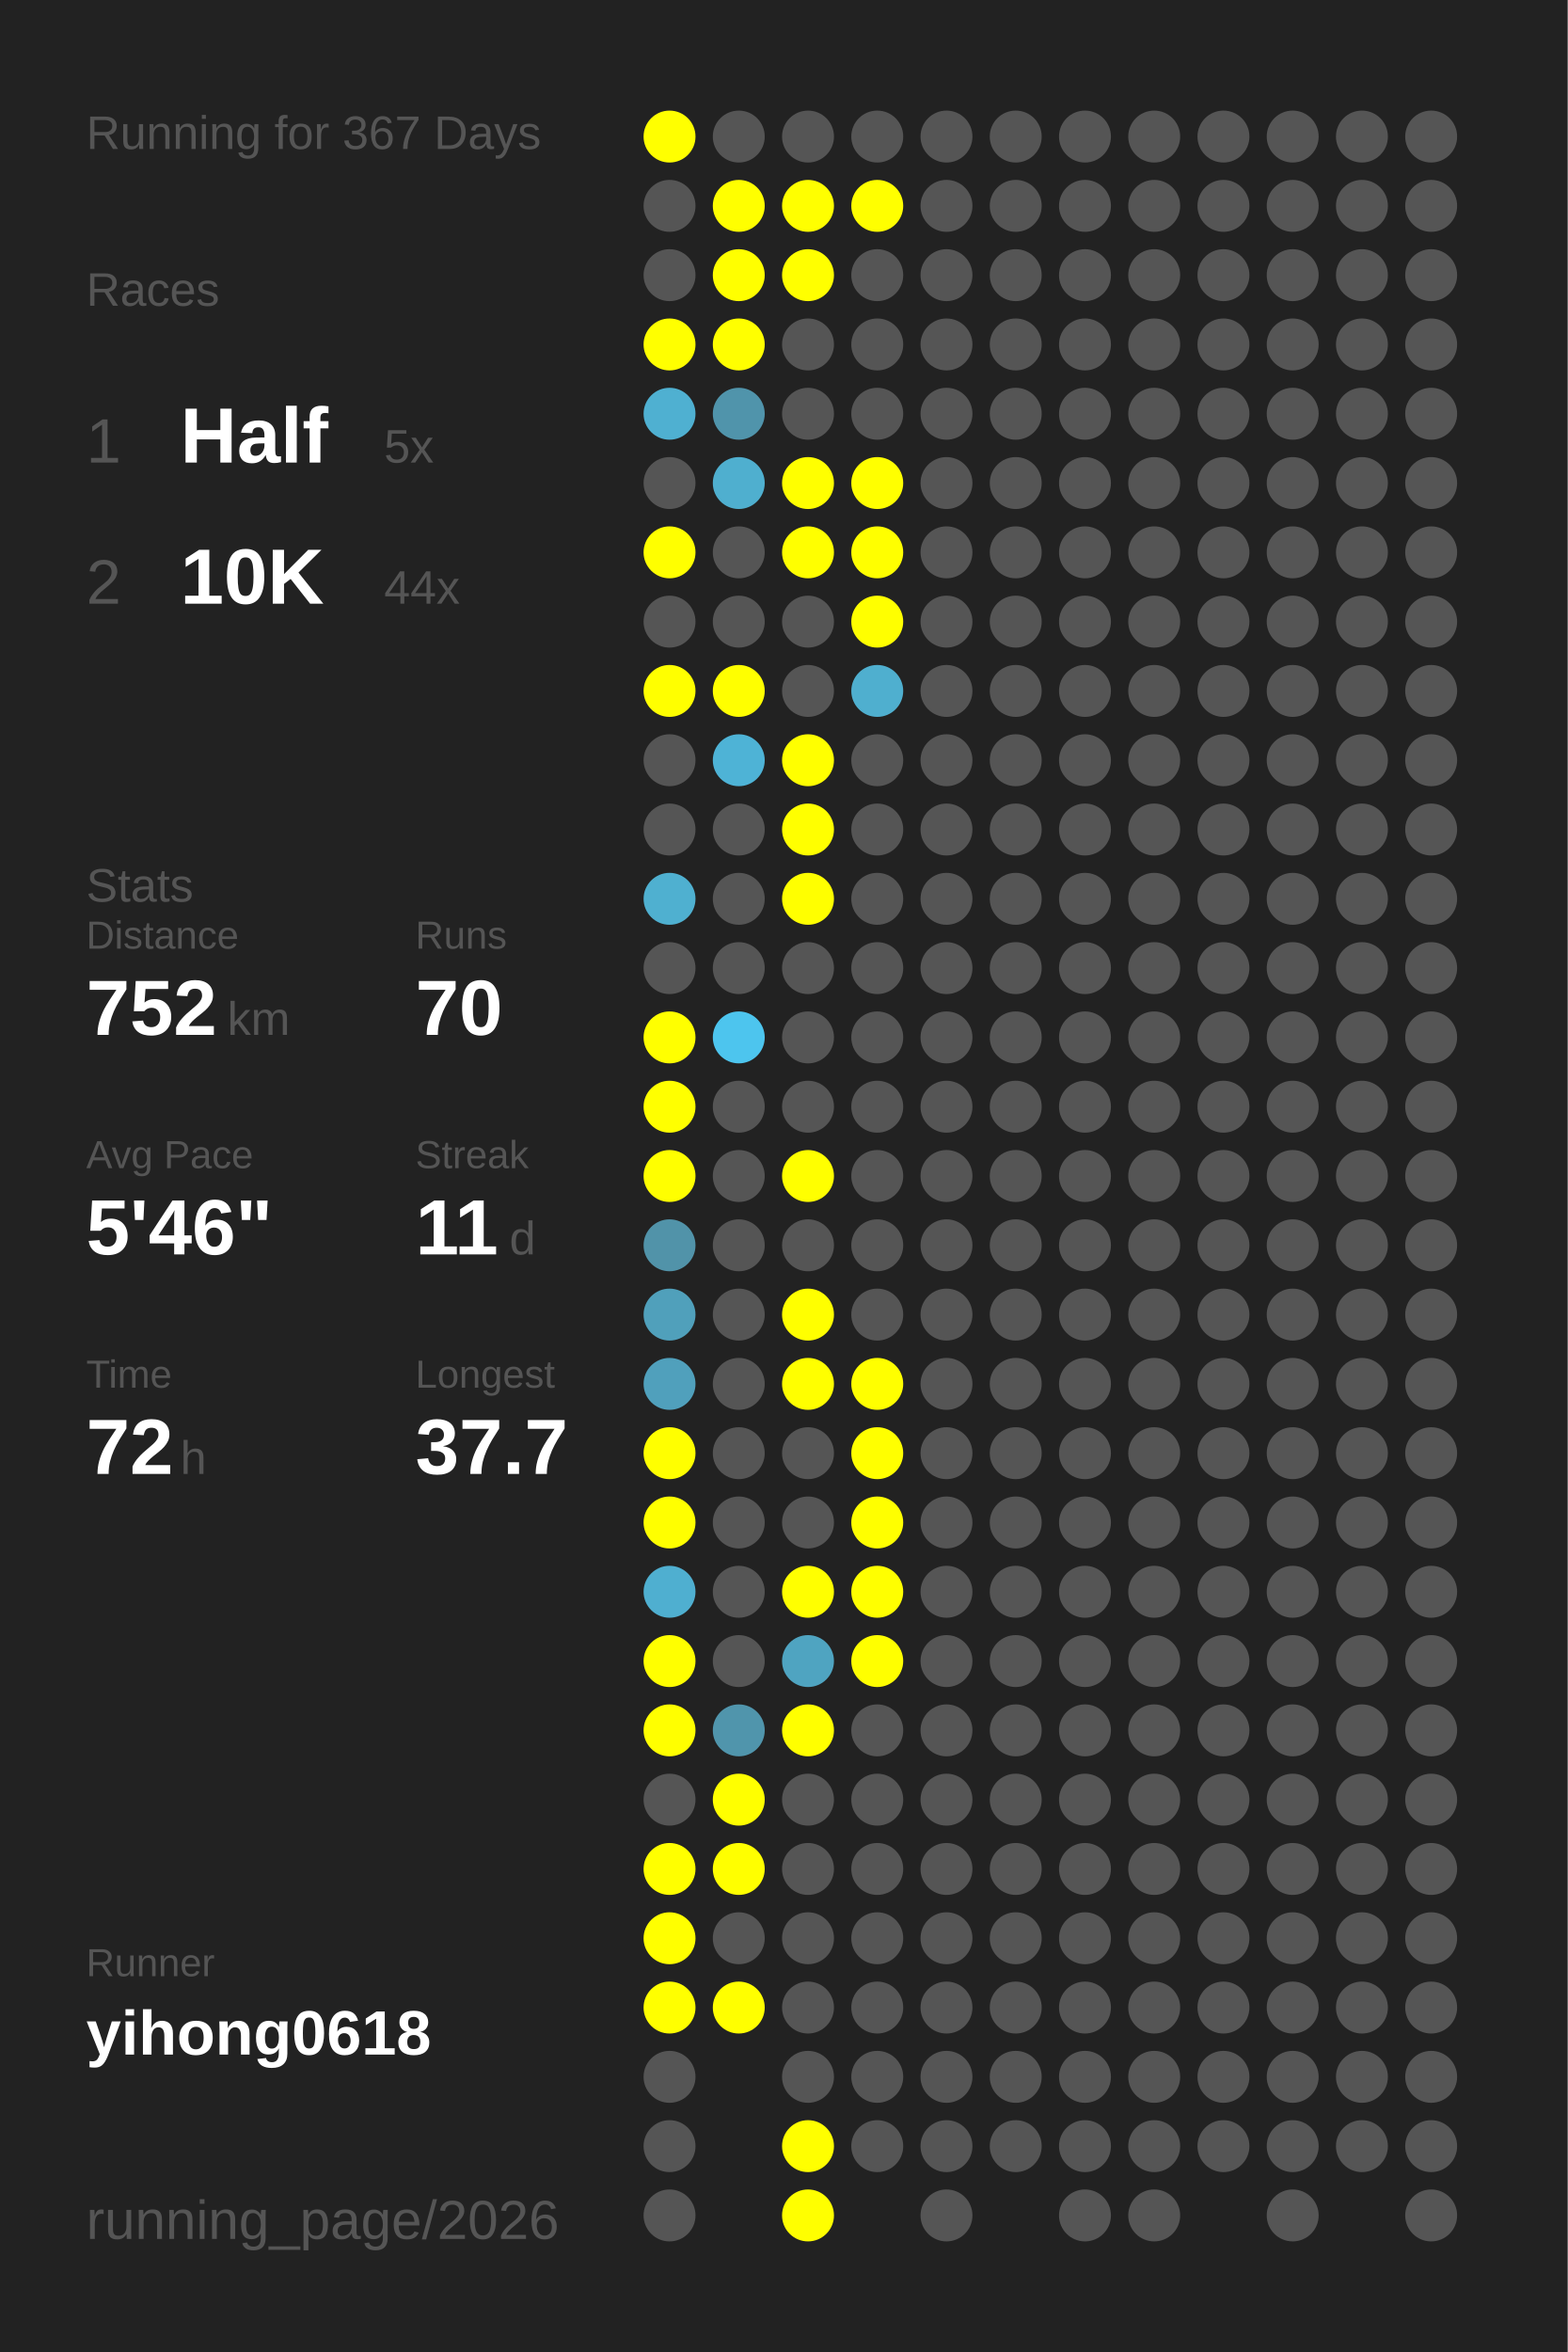
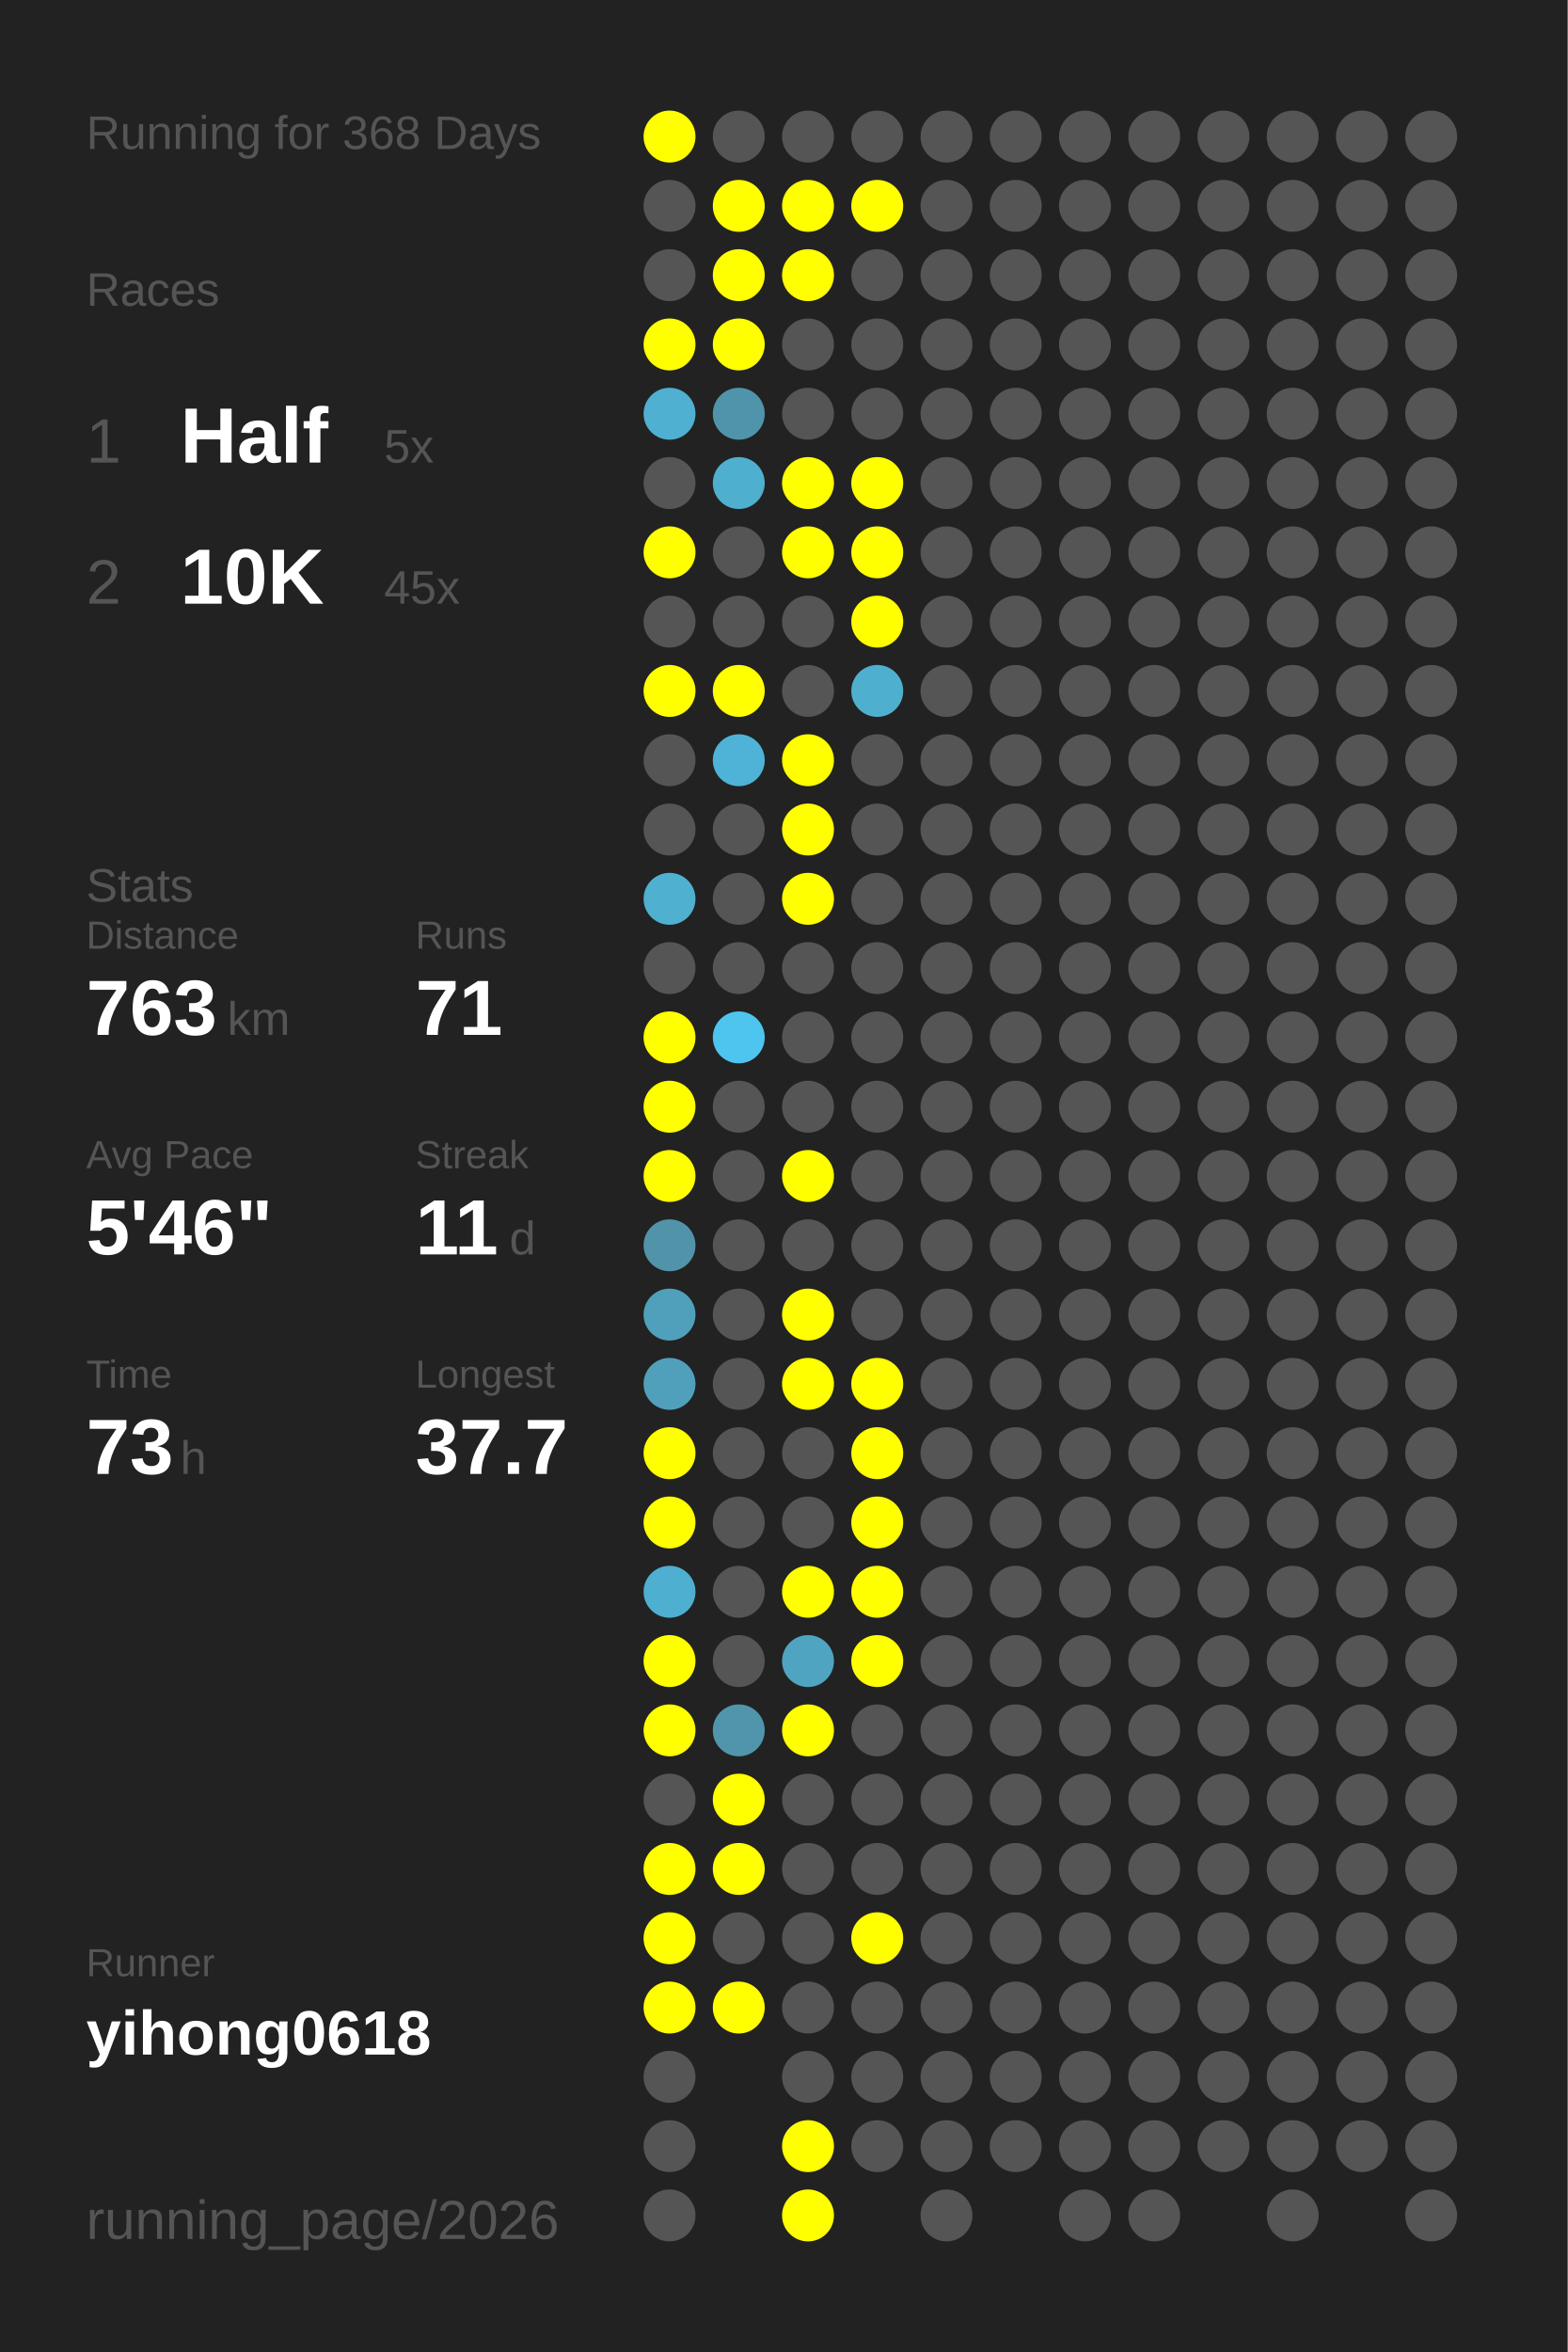
<svg xmlns="http://www.w3.org/2000/svg" baseProfile="full" height="300mm" version="1.1" viewBox="0,0,200,300" width="200mm">
  <defs />
  <rect fill="#222222" height="300" width="200" x="0" y="0" />
-   <text fill="#555555" style="font-size:6px; font-family:Arial;" x="11" y="19">Running for 367 Days</text>
+   <text fill="#555555" style="font-size:6px; font-family:Arial;" x="11" y="19">Running for 368 Days</text>
  <text fill="#555555" style="font-size:6px; font-family:Arial;" x="11" y="39">Races</text>
  <text fill="#555555" style="font-size:8px; font-family:Arial;" x="11" y="59">1</text>
  <text fill="#FFFFFF" style="font-size:10px; font-family:Arial; font-weight:bold;" x="23" y="59">Half</text>
  <text fill="#555555" style="font-size:6px; font-family:Arial;" x="49" y="59">5x</text>
  <text fill="#555555" style="font-size:8px; font-family:Arial;" x="11" y="77">2</text>
  <text fill="#FFFFFF" style="font-size:10px; font-family:Arial; font-weight:bold;" x="23" y="77">10K</text>
-   <text fill="#555555" style="font-size:6px; font-family:Arial;" x="49" y="77">44x</text>
+   <text fill="#555555" style="font-size:6px; font-family:Arial;" x="49" y="77">45x</text>
  <text fill="#555555" style="font-size:6px; font-family:Arial;" x="11" y="115">Stats</text>
  <text fill="#555555" style="font-size:5px; font-family:Arial;" x="11" y="121">Distance</text>
-   <text fill="#FFFFFF" style="font-size:10px; font-family:Arial; font-weight:bold;" x="11" y="132">752</text>
+   <text fill="#FFFFFF" style="font-size:10px; font-family:Arial; font-weight:bold;" x="11" y="132">763</text>
  <text fill="#555555" style="font-size:6px; font-family:Arial;" x="29" y="132">km</text>
  <text fill="#555555" style="font-size:5px; font-family:Arial;" x="53" y="121">Runs</text>
-   <text fill="#FFFFFF" style="font-size:10px; font-family:Arial; font-weight:bold;" x="53" y="132">70</text>
+   <text fill="#FFFFFF" style="font-size:10px; font-family:Arial; font-weight:bold;" x="53" y="132">71</text>
  <text fill="#555555" style="font-size:5px; font-family:Arial;" x="11" y="149">Avg Pace</text>
  <text fill="#FFFFFF" style="font-size:10px; font-family:Arial; font-weight:bold;" x="11" y="160">5'46"</text>
  <text fill="#555555" style="font-size:5px; font-family:Arial;" x="53" y="149">Streak</text>
  <text fill="#FFFFFF" style="font-size:10px; font-family:Arial; font-weight:bold;" x="53" y="160">11</text>
  <text fill="#555555" style="font-size:6px; font-family:Arial;" x="65" y="160">d</text>
  <text fill="#555555" style="font-size:5px; font-family:Arial;" x="11" y="177">Time</text>
-   <text fill="#FFFFFF" style="font-size:10px; font-family:Arial; font-weight:bold;" x="11" y="188">72</text>
+   <text fill="#FFFFFF" style="font-size:10px; font-family:Arial; font-weight:bold;" x="11" y="188">73</text>
  <text fill="#555555" style="font-size:6px; font-family:Arial;" x="23" y="188">h</text>
  <text fill="#555555" style="font-size:5px; font-family:Arial;" x="53" y="177">Longest</text>
  <text fill="#FFFFFF" style="font-size:10px; font-family:Arial; font-weight:bold;" x="53" y="188">37.7</text>
  <text fill="#555555" style="font-size:5px; font-family:Arial;" x="11" y="252.065">Runner</text>
  <text fill="#FFFFFF" style="font-size:8px; font-family:Arial; font-weight:bold;" x="11" y="262.065">yihong0618</text>
  <text fill="#555555" style="font-size:7px; font-family:Arial;" x="11" y="285.581">running_page/2026</text>
  <circle cx="85.417" cy="17.419" fill="#FFFF00" r="3.312" />
  <circle cx="85.417" cy="26.258" fill="#555555" r="3.312" />
  <circle cx="85.417" cy="35.097" fill="#555555" r="3.312" />
  <circle cx="85.417" cy="43.935" fill="#FFFF00" r="3.312" />
  <circle cx="85.417" cy="52.774" fill="#4fb0d1" r="3.312" />
  <circle cx="85.417" cy="61.613" fill="#555555" r="3.312" />
  <circle cx="85.417" cy="70.452" fill="#FFFF00" r="3.312" />
  <circle cx="85.417" cy="79.29" fill="#555555" r="3.312" />
  <circle cx="85.417" cy="88.129" fill="#FFFF00" r="3.312" />
  <circle cx="85.417" cy="96.968" fill="#555555" r="3.312" />
  <circle cx="85.417" cy="105.806" fill="#555555" r="3.312" />
  <circle cx="85.417" cy="114.645" fill="#4fb0d0" r="3.312" />
  <circle cx="85.417" cy="123.484" fill="#555555" r="3.312" />
  <circle cx="85.417" cy="132.323" fill="#FFFF00" r="3.312" />
  <circle cx="85.417" cy="141.161" fill="#FFFF00" r="3.312" />
  <circle cx="85.417" cy="150" fill="#FFFF00" r="3.312" />
  <circle cx="85.417" cy="158.839" fill="#5193a9" r="3.312" />
  <circle cx="85.417" cy="167.677" fill="#50a0bb" r="3.312" />
  <circle cx="85.417" cy="176.516" fill="#50a0bc" r="3.312" />
  <circle cx="85.417" cy="185.355" fill="#FFFF00" r="3.312" />
  <circle cx="85.417" cy="194.194" fill="#FFFF00" r="3.312" />
  <circle cx="85.417" cy="203.032" fill="#4fafd0" r="3.312" />
  <circle cx="85.417" cy="211.871" fill="#FFFF00" r="3.312" />
  <circle cx="85.417" cy="220.71" fill="#FFFF00" r="3.312" />
  <circle cx="85.417" cy="229.548" fill="#555555" r="3.312" />
  <circle cx="85.417" cy="238.387" fill="#FFFF00" r="3.312" />
  <circle cx="85.417" cy="247.226" fill="#FFFF00" r="3.312" />
  <circle cx="85.417" cy="256.065" fill="#FFFF00" r="3.312" />
  <circle cx="85.417" cy="264.903" fill="#555555" r="3.312" />
  <circle cx="85.417" cy="273.742" fill="#555555" r="3.312" />
  <circle cx="85.417" cy="282.581" fill="#555555" r="3.312" />
  <circle cx="94.25" cy="17.419" fill="#555555" r="3.312" />
  <circle cx="94.25" cy="26.258" fill="#FFFF00" r="3.312" />
  <circle cx="94.25" cy="35.097" fill="#FFFF00" r="3.312" />
  <circle cx="94.25" cy="43.935" fill="#FFFF00" r="3.312" />
  <circle cx="94.25" cy="52.774" fill="#5094ab" r="3.312" />
  <circle cx="94.25" cy="61.613" fill="#4fafcf" r="3.312" />
  <circle cx="94.25" cy="70.452" fill="#555555" r="3.312" />
  <circle cx="94.25" cy="79.29" fill="#555555" r="3.312" />
  <circle cx="94.25" cy="88.129" fill="#FFFF00" r="3.312" />
  <circle cx="94.25" cy="96.968" fill="#4eb3d6" r="3.312" />
  <circle cx="94.25" cy="105.806" fill="#555555" r="3.312" />
  <circle cx="94.25" cy="114.645" fill="#555555" r="3.312" />
  <circle cx="94.25" cy="123.484" fill="#555555" r="3.312" />
  <circle cx="94.25" cy="132.323" fill="#4dc5ee" r="3.312" />
  <circle cx="94.25" cy="141.161" fill="#555555" r="3.312" />
  <circle cx="94.25" cy="150" fill="#555555" r="3.312" />
  <circle cx="94.25" cy="158.839" fill="#555555" r="3.312" />
  <circle cx="94.25" cy="167.677" fill="#555555" r="3.312" />
  <circle cx="94.25" cy="176.516" fill="#555555" r="3.312" />
  <circle cx="94.25" cy="185.355" fill="#555555" r="3.312" />
  <circle cx="94.25" cy="194.194" fill="#555555" r="3.312" />
  <circle cx="94.25" cy="203.032" fill="#555555" r="3.312" />
  <circle cx="94.25" cy="211.871" fill="#555555" r="3.312" />
  <circle cx="94.25" cy="220.71" fill="#5095ac" r="3.312" />
  <circle cx="94.25" cy="229.548" fill="#FFFF00" r="3.312" />
  <circle cx="94.25" cy="238.387" fill="#FFFF00" r="3.312" />
  <circle cx="94.25" cy="247.226" fill="#555555" r="3.312" />
  <circle cx="94.25" cy="256.065" fill="#FFFF00" r="3.312" />
  <circle cx="103.083" cy="17.419" fill="#555555" r="3.312" />
  <circle cx="103.083" cy="26.258" fill="#FFFF00" r="3.312" />
  <circle cx="103.083" cy="35.097" fill="#FFFF00" r="3.312" />
  <circle cx="103.083" cy="43.935" fill="#555555" r="3.312" />
  <circle cx="103.083" cy="52.774" fill="#555555" r="3.312" />
  <circle cx="103.083" cy="61.613" fill="#FFFF00" r="3.312" />
  <circle cx="103.083" cy="70.452" fill="#FFFF00" r="3.312" />
  <circle cx="103.083" cy="79.29" fill="#555555" r="3.312" />
  <circle cx="103.083" cy="88.129" fill="#555555" r="3.312" />
  <circle cx="103.083" cy="96.968" fill="#FFFF00" r="3.312" />
  <circle cx="103.083" cy="105.806" fill="#FFFF00" r="3.312" />
  <circle cx="103.083" cy="114.645" fill="#FFFF00" r="3.312" />
  <circle cx="103.083" cy="123.484" fill="#555555" r="3.312" />
  <circle cx="103.083" cy="132.323" fill="#555555" r="3.312" />
  <circle cx="103.083" cy="141.161" fill="#555555" r="3.312" />
  <circle cx="103.083" cy="150" fill="#FFFF00" r="3.312" />
  <circle cx="103.083" cy="158.839" fill="#555555" r="3.312" />
  <circle cx="103.083" cy="167.677" fill="#FFFF00" r="3.312" />
  <circle cx="103.083" cy="176.516" fill="#FFFF00" r="3.312" />
  <circle cx="103.083" cy="185.355" fill="#555555" r="3.312" />
  <circle cx="103.083" cy="194.194" fill="#555555" r="3.312" />
  <circle cx="103.083" cy="203.032" fill="#FFFF00" r="3.312" />
  <circle cx="103.083" cy="211.871" fill="#4fa4c1" r="3.312" />
  <circle cx="103.083" cy="220.71" fill="#FFFF00" r="3.312" />
  <circle cx="103.083" cy="229.548" fill="#555555" r="3.312" />
  <circle cx="103.083" cy="238.387" fill="#555555" r="3.312" />
  <circle cx="103.083" cy="247.226" fill="#555555" r="3.312" />
  <circle cx="103.083" cy="256.065" fill="#555555" r="3.312" />
  <circle cx="103.083" cy="264.903" fill="#555555" r="3.312" />
  <circle cx="103.083" cy="273.742" fill="#FFFF00" r="3.312" />
  <circle cx="103.083" cy="282.581" fill="#FFFF00" r="3.312" />
  <circle cx="111.917" cy="17.419" fill="#555555" r="3.312" />
  <circle cx="111.917" cy="26.258" fill="#FFFF00" r="3.312" />
  <circle cx="111.917" cy="35.097" fill="#555555" r="3.312" />
  <circle cx="111.917" cy="43.935" fill="#555555" r="3.312" />
  <circle cx="111.917" cy="52.774" fill="#555555" r="3.312" />
  <circle cx="111.917" cy="61.613" fill="#FFFF00" r="3.312" />
  <circle cx="111.917" cy="70.452" fill="#FFFF00" r="3.312" />
  <circle cx="111.917" cy="79.29" fill="#FFFF00" r="3.312" />
  <circle cx="111.917" cy="88.129" fill="#4fafcf" r="3.312" />
  <circle cx="111.917" cy="96.968" fill="#555555" r="3.312" />
  <circle cx="111.917" cy="105.806" fill="#555555" r="3.312" />
  <circle cx="111.917" cy="114.645" fill="#555555" r="3.312" />
  <circle cx="111.917" cy="123.484" fill="#555555" r="3.312" />
  <circle cx="111.917" cy="132.323" fill="#555555" r="3.312" />
  <circle cx="111.917" cy="141.161" fill="#555555" r="3.312" />
  <circle cx="111.917" cy="150" fill="#555555" r="3.312" />
  <circle cx="111.917" cy="158.839" fill="#555555" r="3.312" />
  <circle cx="111.917" cy="167.677" fill="#555555" r="3.312" />
  <circle cx="111.917" cy="176.516" fill="#FFFF00" r="3.312" />
  <circle cx="111.917" cy="185.355" fill="#FFFF00" r="3.312" />
  <circle cx="111.917" cy="194.194" fill="#FFFF00" r="3.312" />
  <circle cx="111.917" cy="203.032" fill="#FFFF00" r="3.312" />
  <circle cx="111.917" cy="211.871" fill="#FFFF00" r="3.312" />
  <circle cx="111.917" cy="220.71" fill="#555555" r="3.312" />
  <circle cx="111.917" cy="229.548" fill="#555555" r="3.312" />
  <circle cx="111.917" cy="238.387" fill="#555555" r="3.312" />
-   <circle cx="111.917" cy="247.226" fill="#555555" r="3.312" />
+   <circle cx="111.917" cy="247.226" fill="#FFFF00" r="3.312" />
  <circle cx="111.917" cy="256.065" fill="#555555" r="3.312" />
  <circle cx="111.917" cy="264.903" fill="#555555" r="3.312" />
  <circle cx="111.917" cy="273.742" fill="#555555" r="3.312" />
  <circle cx="120.75" cy="17.419" fill="#555555" r="3.312" />
  <circle cx="120.75" cy="26.258" fill="#555555" r="3.312" />
  <circle cx="120.75" cy="35.097" fill="#555555" r="3.312" />
  <circle cx="120.75" cy="43.935" fill="#555555" r="3.312" />
  <circle cx="120.75" cy="52.774" fill="#555555" r="3.312" />
  <circle cx="120.75" cy="61.613" fill="#555555" r="3.312" />
  <circle cx="120.75" cy="70.452" fill="#555555" r="3.312" />
  <circle cx="120.75" cy="79.29" fill="#555555" r="3.312" />
  <circle cx="120.75" cy="88.129" fill="#555555" r="3.312" />
  <circle cx="120.75" cy="96.968" fill="#555555" r="3.312" />
  <circle cx="120.75" cy="105.806" fill="#555555" r="3.312" />
  <circle cx="120.75" cy="114.645" fill="#555555" r="3.312" />
  <circle cx="120.75" cy="123.484" fill="#555555" r="3.312" />
  <circle cx="120.75" cy="132.323" fill="#555555" r="3.312" />
  <circle cx="120.75" cy="141.161" fill="#555555" r="3.312" />
  <circle cx="120.75" cy="150" fill="#555555" r="3.312" />
  <circle cx="120.75" cy="158.839" fill="#555555" r="3.312" />
  <circle cx="120.75" cy="167.677" fill="#555555" r="3.312" />
  <circle cx="120.75" cy="176.516" fill="#555555" r="3.312" />
  <circle cx="120.75" cy="185.355" fill="#555555" r="3.312" />
  <circle cx="120.75" cy="194.194" fill="#555555" r="3.312" />
  <circle cx="120.75" cy="203.032" fill="#555555" r="3.312" />
  <circle cx="120.75" cy="211.871" fill="#555555" r="3.312" />
  <circle cx="120.75" cy="220.71" fill="#555555" r="3.312" />
  <circle cx="120.75" cy="229.548" fill="#555555" r="3.312" />
  <circle cx="120.75" cy="238.387" fill="#555555" r="3.312" />
  <circle cx="120.75" cy="247.226" fill="#555555" r="3.312" />
  <circle cx="120.75" cy="256.065" fill="#555555" r="3.312" />
  <circle cx="120.75" cy="264.903" fill="#555555" r="3.312" />
  <circle cx="120.75" cy="273.742" fill="#555555" r="3.312" />
  <circle cx="120.75" cy="282.581" fill="#555555" r="3.312" />
  <circle cx="129.583" cy="17.419" fill="#555555" r="3.312" />
  <circle cx="129.583" cy="26.258" fill="#555555" r="3.312" />
  <circle cx="129.583" cy="35.097" fill="#555555" r="3.312" />
  <circle cx="129.583" cy="43.935" fill="#555555" r="3.312" />
  <circle cx="129.583" cy="52.774" fill="#555555" r="3.312" />
  <circle cx="129.583" cy="61.613" fill="#555555" r="3.312" />
  <circle cx="129.583" cy="70.452" fill="#555555" r="3.312" />
  <circle cx="129.583" cy="79.29" fill="#555555" r="3.312" />
  <circle cx="129.583" cy="88.129" fill="#555555" r="3.312" />
  <circle cx="129.583" cy="96.968" fill="#555555" r="3.312" />
  <circle cx="129.583" cy="105.806" fill="#555555" r="3.312" />
  <circle cx="129.583" cy="114.645" fill="#555555" r="3.312" />
  <circle cx="129.583" cy="123.484" fill="#555555" r="3.312" />
  <circle cx="129.583" cy="132.323" fill="#555555" r="3.312" />
  <circle cx="129.583" cy="141.161" fill="#555555" r="3.312" />
  <circle cx="129.583" cy="150" fill="#555555" r="3.312" />
  <circle cx="129.583" cy="158.839" fill="#555555" r="3.312" />
  <circle cx="129.583" cy="167.677" fill="#555555" r="3.312" />
  <circle cx="129.583" cy="176.516" fill="#555555" r="3.312" />
  <circle cx="129.583" cy="185.355" fill="#555555" r="3.312" />
  <circle cx="129.583" cy="194.194" fill="#555555" r="3.312" />
  <circle cx="129.583" cy="203.032" fill="#555555" r="3.312" />
  <circle cx="129.583" cy="211.871" fill="#555555" r="3.312" />
  <circle cx="129.583" cy="220.71" fill="#555555" r="3.312" />
  <circle cx="129.583" cy="229.548" fill="#555555" r="3.312" />
  <circle cx="129.583" cy="238.387" fill="#555555" r="3.312" />
  <circle cx="129.583" cy="247.226" fill="#555555" r="3.312" />
  <circle cx="129.583" cy="256.065" fill="#555555" r="3.312" />
  <circle cx="129.583" cy="264.903" fill="#555555" r="3.312" />
  <circle cx="129.583" cy="273.742" fill="#555555" r="3.312" />
  <circle cx="138.417" cy="17.419" fill="#555555" r="3.312" />
  <circle cx="138.417" cy="26.258" fill="#555555" r="3.312" />
  <circle cx="138.417" cy="35.097" fill="#555555" r="3.312" />
  <circle cx="138.417" cy="43.935" fill="#555555" r="3.312" />
  <circle cx="138.417" cy="52.774" fill="#555555" r="3.312" />
  <circle cx="138.417" cy="61.613" fill="#555555" r="3.312" />
  <circle cx="138.417" cy="70.452" fill="#555555" r="3.312" />
  <circle cx="138.417" cy="79.29" fill="#555555" r="3.312" />
  <circle cx="138.417" cy="88.129" fill="#555555" r="3.312" />
  <circle cx="138.417" cy="96.968" fill="#555555" r="3.312" />
  <circle cx="138.417" cy="105.806" fill="#555555" r="3.312" />
  <circle cx="138.417" cy="114.645" fill="#555555" r="3.312" />
  <circle cx="138.417" cy="123.484" fill="#555555" r="3.312" />
  <circle cx="138.417" cy="132.323" fill="#555555" r="3.312" />
  <circle cx="138.417" cy="141.161" fill="#555555" r="3.312" />
  <circle cx="138.417" cy="150" fill="#555555" r="3.312" />
  <circle cx="138.417" cy="158.839" fill="#555555" r="3.312" />
  <circle cx="138.417" cy="167.677" fill="#555555" r="3.312" />
  <circle cx="138.417" cy="176.516" fill="#555555" r="3.312" />
  <circle cx="138.417" cy="185.355" fill="#555555" r="3.312" />
  <circle cx="138.417" cy="194.194" fill="#555555" r="3.312" />
  <circle cx="138.417" cy="203.032" fill="#555555" r="3.312" />
  <circle cx="138.417" cy="211.871" fill="#555555" r="3.312" />
  <circle cx="138.417" cy="220.71" fill="#555555" r="3.312" />
  <circle cx="138.417" cy="229.548" fill="#555555" r="3.312" />
  <circle cx="138.417" cy="238.387" fill="#555555" r="3.312" />
  <circle cx="138.417" cy="247.226" fill="#555555" r="3.312" />
  <circle cx="138.417" cy="256.065" fill="#555555" r="3.312" />
  <circle cx="138.417" cy="264.903" fill="#555555" r="3.312" />
  <circle cx="138.417" cy="273.742" fill="#555555" r="3.312" />
  <circle cx="138.417" cy="282.581" fill="#555555" r="3.312" />
  <circle cx="147.25" cy="17.419" fill="#555555" r="3.312" />
  <circle cx="147.25" cy="26.258" fill="#555555" r="3.312" />
  <circle cx="147.25" cy="35.097" fill="#555555" r="3.312" />
  <circle cx="147.25" cy="43.935" fill="#555555" r="3.312" />
  <circle cx="147.25" cy="52.774" fill="#555555" r="3.312" />
  <circle cx="147.25" cy="61.613" fill="#555555" r="3.312" />
  <circle cx="147.25" cy="70.452" fill="#555555" r="3.312" />
  <circle cx="147.25" cy="79.29" fill="#555555" r="3.312" />
  <circle cx="147.25" cy="88.129" fill="#555555" r="3.312" />
  <circle cx="147.25" cy="96.968" fill="#555555" r="3.312" />
  <circle cx="147.25" cy="105.806" fill="#555555" r="3.312" />
  <circle cx="147.25" cy="114.645" fill="#555555" r="3.312" />
  <circle cx="147.25" cy="123.484" fill="#555555" r="3.312" />
  <circle cx="147.25" cy="132.323" fill="#555555" r="3.312" />
  <circle cx="147.25" cy="141.161" fill="#555555" r="3.312" />
  <circle cx="147.25" cy="150" fill="#555555" r="3.312" />
  <circle cx="147.25" cy="158.839" fill="#555555" r="3.312" />
  <circle cx="147.25" cy="167.677" fill="#555555" r="3.312" />
  <circle cx="147.25" cy="176.516" fill="#555555" r="3.312" />
  <circle cx="147.25" cy="185.355" fill="#555555" r="3.312" />
  <circle cx="147.25" cy="194.194" fill="#555555" r="3.312" />
  <circle cx="147.25" cy="203.032" fill="#555555" r="3.312" />
  <circle cx="147.25" cy="211.871" fill="#555555" r="3.312" />
  <circle cx="147.25" cy="220.71" fill="#555555" r="3.312" />
  <circle cx="147.25" cy="229.548" fill="#555555" r="3.312" />
  <circle cx="147.25" cy="238.387" fill="#555555" r="3.312" />
  <circle cx="147.25" cy="247.226" fill="#555555" r="3.312" />
  <circle cx="147.25" cy="256.065" fill="#555555" r="3.312" />
  <circle cx="147.25" cy="264.903" fill="#555555" r="3.312" />
  <circle cx="147.25" cy="273.742" fill="#555555" r="3.312" />
  <circle cx="147.25" cy="282.581" fill="#555555" r="3.312" />
  <circle cx="156.083" cy="17.419" fill="#555555" r="3.312" />
  <circle cx="156.083" cy="26.258" fill="#555555" r="3.312" />
  <circle cx="156.083" cy="35.097" fill="#555555" r="3.312" />
  <circle cx="156.083" cy="43.935" fill="#555555" r="3.312" />
  <circle cx="156.083" cy="52.774" fill="#555555" r="3.312" />
  <circle cx="156.083" cy="61.613" fill="#555555" r="3.312" />
  <circle cx="156.083" cy="70.452" fill="#555555" r="3.312" />
  <circle cx="156.083" cy="79.29" fill="#555555" r="3.312" />
  <circle cx="156.083" cy="88.129" fill="#555555" r="3.312" />
  <circle cx="156.083" cy="96.968" fill="#555555" r="3.312" />
  <circle cx="156.083" cy="105.806" fill="#555555" r="3.312" />
  <circle cx="156.083" cy="114.645" fill="#555555" r="3.312" />
  <circle cx="156.083" cy="123.484" fill="#555555" r="3.312" />
  <circle cx="156.083" cy="132.323" fill="#555555" r="3.312" />
  <circle cx="156.083" cy="141.161" fill="#555555" r="3.312" />
  <circle cx="156.083" cy="150" fill="#555555" r="3.312" />
  <circle cx="156.083" cy="158.839" fill="#555555" r="3.312" />
  <circle cx="156.083" cy="167.677" fill="#555555" r="3.312" />
  <circle cx="156.083" cy="176.516" fill="#555555" r="3.312" />
  <circle cx="156.083" cy="185.355" fill="#555555" r="3.312" />
  <circle cx="156.083" cy="194.194" fill="#555555" r="3.312" />
  <circle cx="156.083" cy="203.032" fill="#555555" r="3.312" />
  <circle cx="156.083" cy="211.871" fill="#555555" r="3.312" />
  <circle cx="156.083" cy="220.71" fill="#555555" r="3.312" />
  <circle cx="156.083" cy="229.548" fill="#555555" r="3.312" />
  <circle cx="156.083" cy="238.387" fill="#555555" r="3.312" />
  <circle cx="156.083" cy="247.226" fill="#555555" r="3.312" />
  <circle cx="156.083" cy="256.065" fill="#555555" r="3.312" />
  <circle cx="156.083" cy="264.903" fill="#555555" r="3.312" />
  <circle cx="156.083" cy="273.742" fill="#555555" r="3.312" />
  <circle cx="164.917" cy="17.419" fill="#555555" r="3.312" />
  <circle cx="164.917" cy="26.258" fill="#555555" r="3.312" />
  <circle cx="164.917" cy="35.097" fill="#555555" r="3.312" />
  <circle cx="164.917" cy="43.935" fill="#555555" r="3.312" />
  <circle cx="164.917" cy="52.774" fill="#555555" r="3.312" />
  <circle cx="164.917" cy="61.613" fill="#555555" r="3.312" />
  <circle cx="164.917" cy="70.452" fill="#555555" r="3.312" />
  <circle cx="164.917" cy="79.29" fill="#555555" r="3.312" />
  <circle cx="164.917" cy="88.129" fill="#555555" r="3.312" />
  <circle cx="164.917" cy="96.968" fill="#555555" r="3.312" />
  <circle cx="164.917" cy="105.806" fill="#555555" r="3.312" />
  <circle cx="164.917" cy="114.645" fill="#555555" r="3.312" />
  <circle cx="164.917" cy="123.484" fill="#555555" r="3.312" />
  <circle cx="164.917" cy="132.323" fill="#555555" r="3.312" />
  <circle cx="164.917" cy="141.161" fill="#555555" r="3.312" />
  <circle cx="164.917" cy="150" fill="#555555" r="3.312" />
  <circle cx="164.917" cy="158.839" fill="#555555" r="3.312" />
  <circle cx="164.917" cy="167.677" fill="#555555" r="3.312" />
  <circle cx="164.917" cy="176.516" fill="#555555" r="3.312" />
  <circle cx="164.917" cy="185.355" fill="#555555" r="3.312" />
  <circle cx="164.917" cy="194.194" fill="#555555" r="3.312" />
  <circle cx="164.917" cy="203.032" fill="#555555" r="3.312" />
  <circle cx="164.917" cy="211.871" fill="#555555" r="3.312" />
  <circle cx="164.917" cy="220.71" fill="#555555" r="3.312" />
  <circle cx="164.917" cy="229.548" fill="#555555" r="3.312" />
  <circle cx="164.917" cy="238.387" fill="#555555" r="3.312" />
  <circle cx="164.917" cy="247.226" fill="#555555" r="3.312" />
  <circle cx="164.917" cy="256.065" fill="#555555" r="3.312" />
  <circle cx="164.917" cy="264.903" fill="#555555" r="3.312" />
  <circle cx="164.917" cy="273.742" fill="#555555" r="3.312" />
  <circle cx="164.917" cy="282.581" fill="#555555" r="3.312" />
  <circle cx="173.75" cy="17.419" fill="#555555" r="3.312" />
  <circle cx="173.75" cy="26.258" fill="#555555" r="3.312" />
  <circle cx="173.75" cy="35.097" fill="#555555" r="3.312" />
  <circle cx="173.75" cy="43.935" fill="#555555" r="3.312" />
  <circle cx="173.75" cy="52.774" fill="#555555" r="3.312" />
  <circle cx="173.75" cy="61.613" fill="#555555" r="3.312" />
  <circle cx="173.75" cy="70.452" fill="#555555" r="3.312" />
  <circle cx="173.75" cy="79.29" fill="#555555" r="3.312" />
  <circle cx="173.75" cy="88.129" fill="#555555" r="3.312" />
  <circle cx="173.75" cy="96.968" fill="#555555" r="3.312" />
  <circle cx="173.75" cy="105.806" fill="#555555" r="3.312" />
  <circle cx="173.75" cy="114.645" fill="#555555" r="3.312" />
  <circle cx="173.75" cy="123.484" fill="#555555" r="3.312" />
  <circle cx="173.75" cy="132.323" fill="#555555" r="3.312" />
  <circle cx="173.75" cy="141.161" fill="#555555" r="3.312" />
  <circle cx="173.75" cy="150" fill="#555555" r="3.312" />
  <circle cx="173.75" cy="158.839" fill="#555555" r="3.312" />
  <circle cx="173.75" cy="167.677" fill="#555555" r="3.312" />
  <circle cx="173.75" cy="176.516" fill="#555555" r="3.312" />
  <circle cx="173.75" cy="185.355" fill="#555555" r="3.312" />
  <circle cx="173.75" cy="194.194" fill="#555555" r="3.312" />
  <circle cx="173.75" cy="203.032" fill="#555555" r="3.312" />
  <circle cx="173.75" cy="211.871" fill="#555555" r="3.312" />
  <circle cx="173.75" cy="220.71" fill="#555555" r="3.312" />
  <circle cx="173.75" cy="229.548" fill="#555555" r="3.312" />
  <circle cx="173.75" cy="238.387" fill="#555555" r="3.312" />
  <circle cx="173.75" cy="247.226" fill="#555555" r="3.312" />
  <circle cx="173.75" cy="256.065" fill="#555555" r="3.312" />
  <circle cx="173.75" cy="264.903" fill="#555555" r="3.312" />
  <circle cx="173.75" cy="273.742" fill="#555555" r="3.312" />
  <circle cx="182.583" cy="17.419" fill="#555555" r="3.312" />
  <circle cx="182.583" cy="26.258" fill="#555555" r="3.312" />
  <circle cx="182.583" cy="35.097" fill="#555555" r="3.312" />
  <circle cx="182.583" cy="43.935" fill="#555555" r="3.312" />
  <circle cx="182.583" cy="52.774" fill="#555555" r="3.312" />
  <circle cx="182.583" cy="61.613" fill="#555555" r="3.312" />
  <circle cx="182.583" cy="70.452" fill="#555555" r="3.312" />
  <circle cx="182.583" cy="79.29" fill="#555555" r="3.312" />
  <circle cx="182.583" cy="88.129" fill="#555555" r="3.312" />
  <circle cx="182.583" cy="96.968" fill="#555555" r="3.312" />
  <circle cx="182.583" cy="105.806" fill="#555555" r="3.312" />
  <circle cx="182.583" cy="114.645" fill="#555555" r="3.312" />
  <circle cx="182.583" cy="123.484" fill="#555555" r="3.312" />
  <circle cx="182.583" cy="132.323" fill="#555555" r="3.312" />
  <circle cx="182.583" cy="141.161" fill="#555555" r="3.312" />
  <circle cx="182.583" cy="150" fill="#555555" r="3.312" />
  <circle cx="182.583" cy="158.839" fill="#555555" r="3.312" />
  <circle cx="182.583" cy="167.677" fill="#555555" r="3.312" />
  <circle cx="182.583" cy="176.516" fill="#555555" r="3.312" />
  <circle cx="182.583" cy="185.355" fill="#555555" r="3.312" />
  <circle cx="182.583" cy="194.194" fill="#555555" r="3.312" />
  <circle cx="182.583" cy="203.032" fill="#555555" r="3.312" />
  <circle cx="182.583" cy="211.871" fill="#555555" r="3.312" />
  <circle cx="182.583" cy="220.71" fill="#555555" r="3.312" />
  <circle cx="182.583" cy="229.548" fill="#555555" r="3.312" />
  <circle cx="182.583" cy="238.387" fill="#555555" r="3.312" />
  <circle cx="182.583" cy="247.226" fill="#555555" r="3.312" />
  <circle cx="182.583" cy="256.065" fill="#555555" r="3.312" />
  <circle cx="182.583" cy="264.903" fill="#555555" r="3.312" />
  <circle cx="182.583" cy="273.742" fill="#555555" r="3.312" />
  <circle cx="182.583" cy="282.581" fill="#555555" r="3.312" />
</svg>
